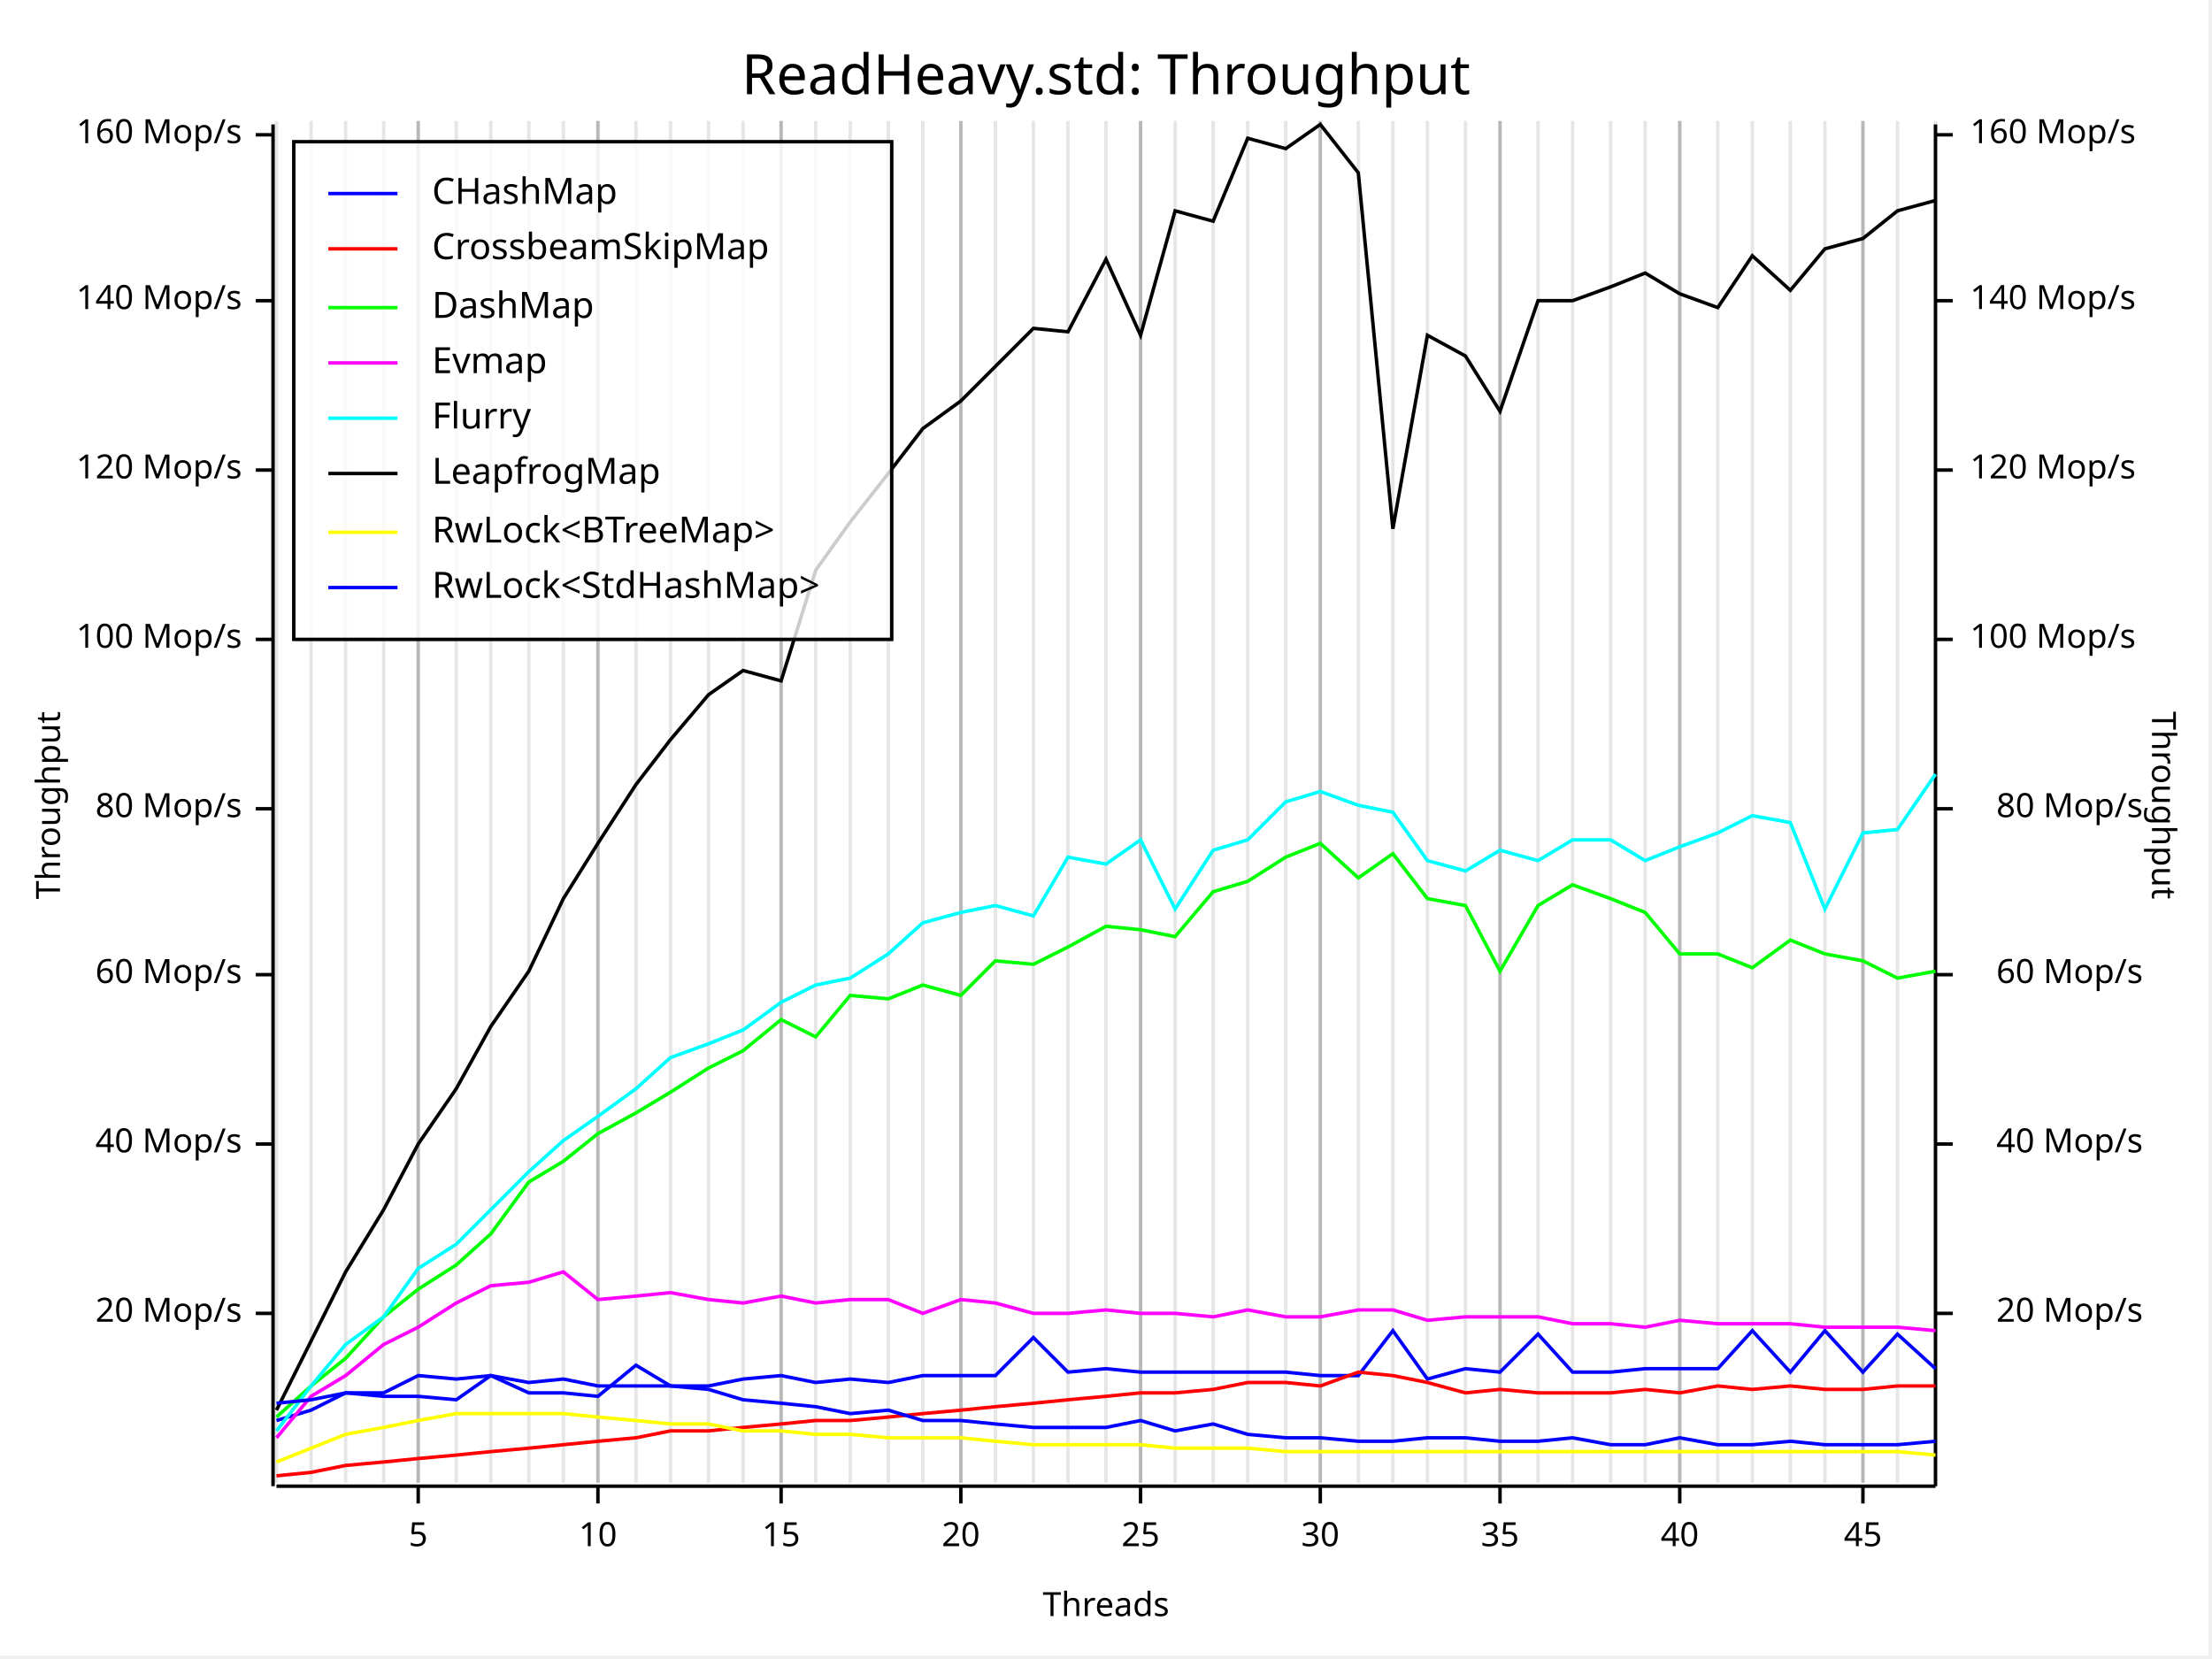
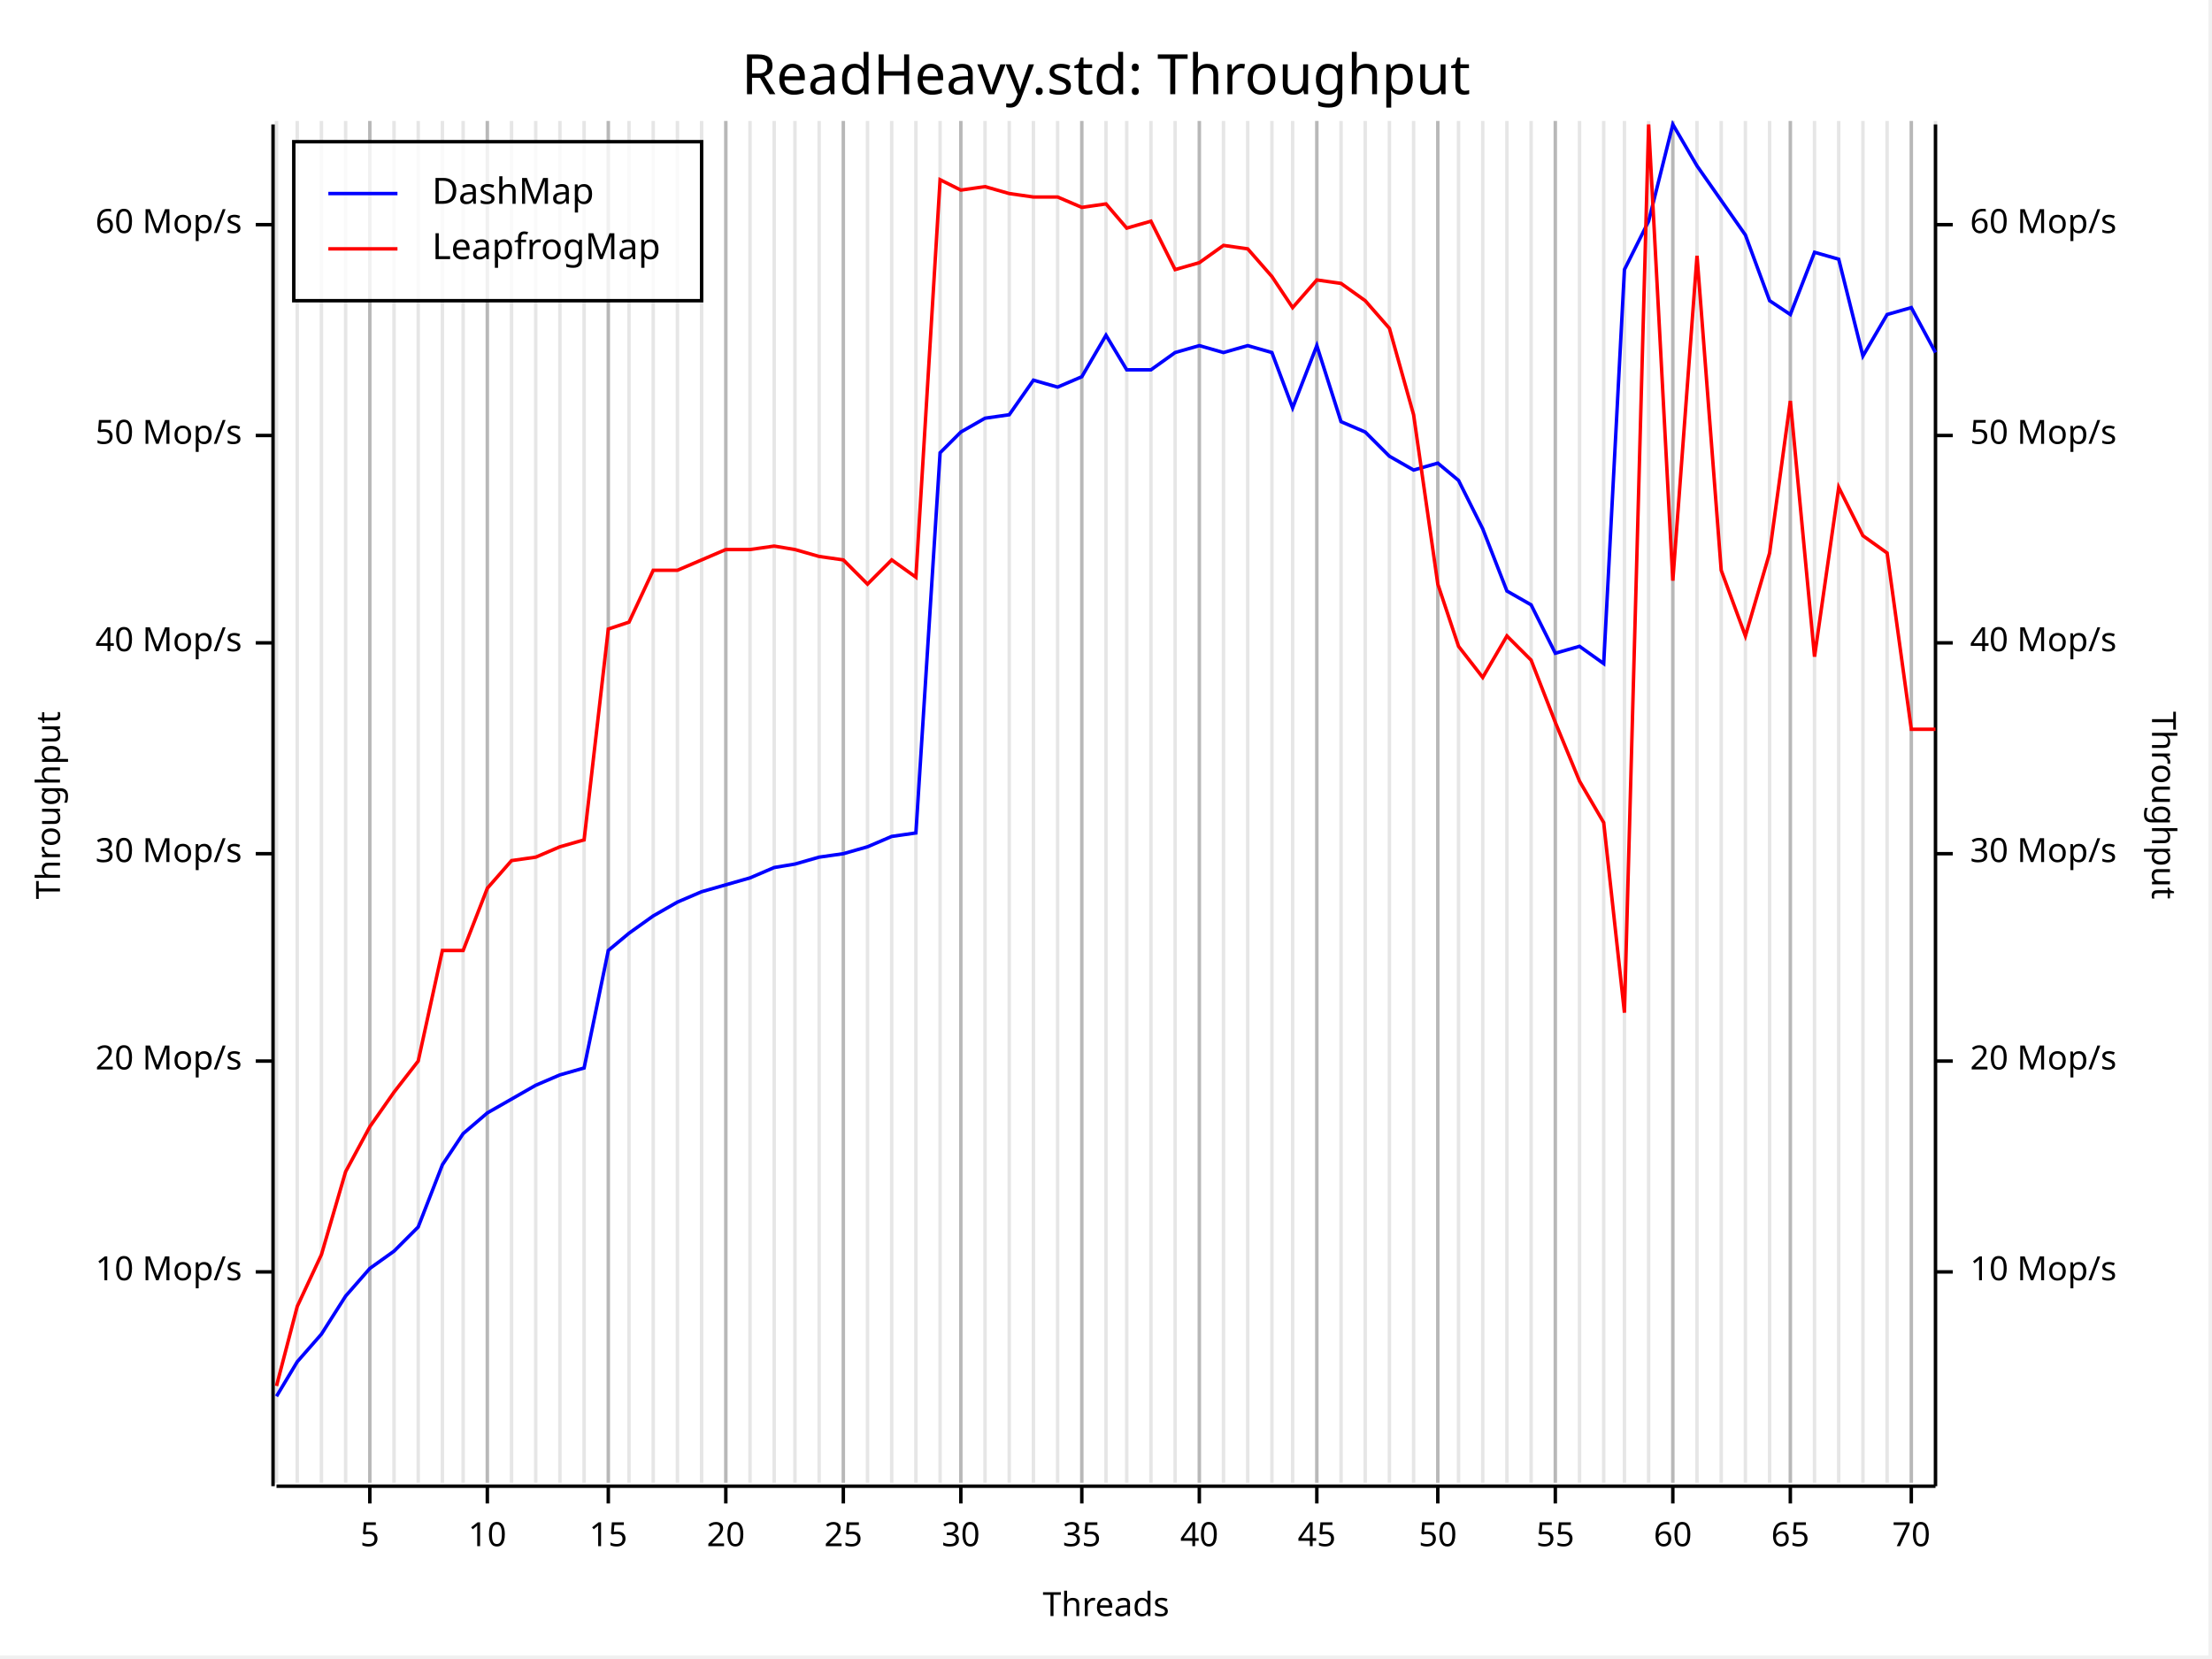
<svg xmlns="http://www.w3.org/2000/svg" width="640" height="480" viewBox="0 0 640 480">
  <rect x="0" y="0" width="639" height="479" opacity="1" fill="#FFFFFF" stroke="none" />
  <text x="320" y="15" dy="0.76em" text-anchor="middle" font-family="Fira Code" font-size="16.129" opacity="1" fill="#000000">
ReadHeavy.std: Throughput
</text>
  <line opacity="0.1" stroke="#000000" stroke-width="1" x1="80" y1="429" x2="80" y2="35" />
-   <line opacity="0.1" stroke="#000000" stroke-width="1" x1="90" y1="429" x2="90" y2="35" />
+   <line opacity="0.1" stroke="#000000" stroke-width="1" x1="86" y1="429" x2="86" y2="35" />
+   <line opacity="0.1" stroke="#000000" stroke-width="1" x1="93" y1="429" x2="93" y2="35" />
  <line opacity="0.1" stroke="#000000" stroke-width="1" x1="100" y1="429" x2="100" y2="35" />
-   <line opacity="0.1" stroke="#000000" stroke-width="1" x1="111" y1="429" x2="111" y2="35" />
+   <line opacity="0.1" stroke="#000000" stroke-width="1" x1="107" y1="429" x2="107" y2="35" />
+   <line opacity="0.1" stroke="#000000" stroke-width="1" x1="114" y1="429" x2="114" y2="35" />
  <line opacity="0.1" stroke="#000000" stroke-width="1" x1="121" y1="429" x2="121" y2="35" />
-   <line opacity="0.1" stroke="#000000" stroke-width="1" x1="132" y1="429" x2="132" y2="35" />
-   <line opacity="0.1" stroke="#000000" stroke-width="1" x1="142" y1="429" x2="142" y2="35" />
-   <line opacity="0.1" stroke="#000000" stroke-width="1" x1="153" y1="429" x2="153" y2="35" />
-   <line opacity="0.1" stroke="#000000" stroke-width="1" x1="163" y1="429" x2="163" y2="35" />
-   <line opacity="0.1" stroke="#000000" stroke-width="1" x1="173" y1="429" x2="173" y2="35" />
-   <line opacity="0.1" stroke="#000000" stroke-width="1" x1="184" y1="429" x2="184" y2="35" />
-   <line opacity="0.1" stroke="#000000" stroke-width="1" x1="194" y1="429" x2="194" y2="35" />
-   <line opacity="0.1" stroke="#000000" stroke-width="1" x1="205" y1="429" x2="205" y2="35" />
-   <line opacity="0.1" stroke="#000000" stroke-width="1" x1="215" y1="429" x2="215" y2="35" />
-   <line opacity="0.1" stroke="#000000" stroke-width="1" x1="226" y1="429" x2="226" y2="35" />
-   <line opacity="0.1" stroke="#000000" stroke-width="1" x1="236" y1="429" x2="236" y2="35" />
-   <line opacity="0.1" stroke="#000000" stroke-width="1" x1="246" y1="429" x2="246" y2="35" />
-   <line opacity="0.1" stroke="#000000" stroke-width="1" x1="257" y1="429" x2="257" y2="35" />
-   <line opacity="0.1" stroke="#000000" stroke-width="1" x1="267" y1="429" x2="267" y2="35" />
+   <line opacity="0.1" stroke="#000000" stroke-width="1" x1="128" y1="429" x2="128" y2="35" />
+   <line opacity="0.1" stroke="#000000" stroke-width="1" x1="134" y1="429" x2="134" y2="35" />
+   <line opacity="0.1" stroke="#000000" stroke-width="1" x1="141" y1="429" x2="141" y2="35" />
+   <line opacity="0.1" stroke="#000000" stroke-width="1" x1="148" y1="429" x2="148" y2="35" />
+   <line opacity="0.1" stroke="#000000" stroke-width="1" x1="155" y1="429" x2="155" y2="35" />
+   <line opacity="0.1" stroke="#000000" stroke-width="1" x1="162" y1="429" x2="162" y2="35" />
+   <line opacity="0.1" stroke="#000000" stroke-width="1" x1="169" y1="429" x2="169" y2="35" />
+   <line opacity="0.1" stroke="#000000" stroke-width="1" x1="176" y1="429" x2="176" y2="35" />
+   <line opacity="0.1" stroke="#000000" stroke-width="1" x1="182" y1="429" x2="182" y2="35" />
+   <line opacity="0.1" stroke="#000000" stroke-width="1" x1="189" y1="429" x2="189" y2="35" />
+   <line opacity="0.1" stroke="#000000" stroke-width="1" x1="196" y1="429" x2="196" y2="35" />
+   <line opacity="0.1" stroke="#000000" stroke-width="1" x1="203" y1="429" x2="203" y2="35" />
+   <line opacity="0.1" stroke="#000000" stroke-width="1" x1="210" y1="429" x2="210" y2="35" />
+   <line opacity="0.1" stroke="#000000" stroke-width="1" x1="217" y1="429" x2="217" y2="35" />
+   <line opacity="0.1" stroke="#000000" stroke-width="1" x1="224" y1="429" x2="224" y2="35" />
+   <line opacity="0.1" stroke="#000000" stroke-width="1" x1="230" y1="429" x2="230" y2="35" />
+   <line opacity="0.1" stroke="#000000" stroke-width="1" x1="237" y1="429" x2="237" y2="35" />
+   <line opacity="0.1" stroke="#000000" stroke-width="1" x1="244" y1="429" x2="244" y2="35" />
+   <line opacity="0.1" stroke="#000000" stroke-width="1" x1="251" y1="429" x2="251" y2="35" />
+   <line opacity="0.1" stroke="#000000" stroke-width="1" x1="258" y1="429" x2="258" y2="35" />
+   <line opacity="0.1" stroke="#000000" stroke-width="1" x1="265" y1="429" x2="265" y2="35" />
+   <line opacity="0.1" stroke="#000000" stroke-width="1" x1="272" y1="429" x2="272" y2="35" />
  <line opacity="0.1" stroke="#000000" stroke-width="1" x1="278" y1="429" x2="278" y2="35" />
-   <line opacity="0.1" stroke="#000000" stroke-width="1" x1="288" y1="429" x2="288" y2="35" />
+   <line opacity="0.1" stroke="#000000" stroke-width="1" x1="285" y1="429" x2="285" y2="35" />
+   <line opacity="0.1" stroke="#000000" stroke-width="1" x1="292" y1="429" x2="292" y2="35" />
  <line opacity="0.1" stroke="#000000" stroke-width="1" x1="299" y1="429" x2="299" y2="35" />
-   <line opacity="0.1" stroke="#000000" stroke-width="1" x1="309" y1="429" x2="309" y2="35" />
+   <line opacity="0.1" stroke="#000000" stroke-width="1" x1="306" y1="429" x2="306" y2="35" />
+   <line opacity="0.1" stroke="#000000" stroke-width="1" x1="313" y1="429" x2="313" y2="35" />
  <line opacity="0.1" stroke="#000000" stroke-width="1" x1="320" y1="429" x2="320" y2="35" />
-   <line opacity="0.1" stroke="#000000" stroke-width="1" x1="330" y1="429" x2="330" y2="35" />
+   <line opacity="0.1" stroke="#000000" stroke-width="1" x1="326" y1="429" x2="326" y2="35" />
+   <line opacity="0.1" stroke="#000000" stroke-width="1" x1="333" y1="429" x2="333" y2="35" />
  <line opacity="0.1" stroke="#000000" stroke-width="1" x1="340" y1="429" x2="340" y2="35" />
-   <line opacity="0.1" stroke="#000000" stroke-width="1" x1="351" y1="429" x2="351" y2="35" />
+   <line opacity="0.1" stroke="#000000" stroke-width="1" x1="347" y1="429" x2="347" y2="35" />
+   <line opacity="0.1" stroke="#000000" stroke-width="1" x1="354" y1="429" x2="354" y2="35" />
  <line opacity="0.1" stroke="#000000" stroke-width="1" x1="361" y1="429" x2="361" y2="35" />
-   <line opacity="0.1" stroke="#000000" stroke-width="1" x1="372" y1="429" x2="372" y2="35" />
-   <line opacity="0.1" stroke="#000000" stroke-width="1" x1="382" y1="429" x2="382" y2="35" />
-   <line opacity="0.1" stroke="#000000" stroke-width="1" x1="393" y1="429" x2="393" y2="35" />
-   <line opacity="0.1" stroke="#000000" stroke-width="1" x1="403" y1="429" x2="403" y2="35" />
-   <line opacity="0.1" stroke="#000000" stroke-width="1" x1="413" y1="429" x2="413" y2="35" />
-   <line opacity="0.1" stroke="#000000" stroke-width="1" x1="424" y1="429" x2="424" y2="35" />
-   <line opacity="0.1" stroke="#000000" stroke-width="1" x1="434" y1="429" x2="434" y2="35" />
-   <line opacity="0.1" stroke="#000000" stroke-width="1" x1="445" y1="429" x2="445" y2="35" />
-   <line opacity="0.1" stroke="#000000" stroke-width="1" x1="455" y1="429" x2="455" y2="35" />
-   <line opacity="0.1" stroke="#000000" stroke-width="1" x1="466" y1="429" x2="466" y2="35" />
-   <line opacity="0.1" stroke="#000000" stroke-width="1" x1="476" y1="429" x2="476" y2="35" />
-   <line opacity="0.1" stroke="#000000" stroke-width="1" x1="486" y1="429" x2="486" y2="35" />
-   <line opacity="0.1" stroke="#000000" stroke-width="1" x1="497" y1="429" x2="497" y2="35" />
-   <line opacity="0.1" stroke="#000000" stroke-width="1" x1="507" y1="429" x2="507" y2="35" />
+   <line opacity="0.1" stroke="#000000" stroke-width="1" x1="368" y1="429" x2="368" y2="35" />
+   <line opacity="0.1" stroke="#000000" stroke-width="1" x1="374" y1="429" x2="374" y2="35" />
+   <line opacity="0.1" stroke="#000000" stroke-width="1" x1="381" y1="429" x2="381" y2="35" />
+   <line opacity="0.1" stroke="#000000" stroke-width="1" x1="388" y1="429" x2="388" y2="35" />
+   <line opacity="0.1" stroke="#000000" stroke-width="1" x1="395" y1="429" x2="395" y2="35" />
+   <line opacity="0.1" stroke="#000000" stroke-width="1" x1="402" y1="429" x2="402" y2="35" />
+   <line opacity="0.1" stroke="#000000" stroke-width="1" x1="409" y1="429" x2="409" y2="35" />
+   <line opacity="0.1" stroke="#000000" stroke-width="1" x1="416" y1="429" x2="416" y2="35" />
+   <line opacity="0.1" stroke="#000000" stroke-width="1" x1="422" y1="429" x2="422" y2="35" />
+   <line opacity="0.1" stroke="#000000" stroke-width="1" x1="429" y1="429" x2="429" y2="35" />
+   <line opacity="0.1" stroke="#000000" stroke-width="1" x1="436" y1="429" x2="436" y2="35" />
+   <line opacity="0.1" stroke="#000000" stroke-width="1" x1="443" y1="429" x2="443" y2="35" />
+   <line opacity="0.1" stroke="#000000" stroke-width="1" x1="450" y1="429" x2="450" y2="35" />
+   <line opacity="0.1" stroke="#000000" stroke-width="1" x1="457" y1="429" x2="457" y2="35" />
+   <line opacity="0.1" stroke="#000000" stroke-width="1" x1="464" y1="429" x2="464" y2="35" />
+   <line opacity="0.1" stroke="#000000" stroke-width="1" x1="470" y1="429" x2="470" y2="35" />
+   <line opacity="0.1" stroke="#000000" stroke-width="1" x1="477" y1="429" x2="477" y2="35" />
+   <line opacity="0.1" stroke="#000000" stroke-width="1" x1="484" y1="429" x2="484" y2="35" />
+   <line opacity="0.1" stroke="#000000" stroke-width="1" x1="491" y1="429" x2="491" y2="35" />
+   <line opacity="0.1" stroke="#000000" stroke-width="1" x1="498" y1="429" x2="498" y2="35" />
+   <line opacity="0.1" stroke="#000000" stroke-width="1" x1="505" y1="429" x2="505" y2="35" />
+   <line opacity="0.1" stroke="#000000" stroke-width="1" x1="512" y1="429" x2="512" y2="35" />
  <line opacity="0.1" stroke="#000000" stroke-width="1" x1="518" y1="429" x2="518" y2="35" />
-   <line opacity="0.1" stroke="#000000" stroke-width="1" x1="528" y1="429" x2="528" y2="35" />
+   <line opacity="0.1" stroke="#000000" stroke-width="1" x1="525" y1="429" x2="525" y2="35" />
+   <line opacity="0.1" stroke="#000000" stroke-width="1" x1="532" y1="429" x2="532" y2="35" />
  <line opacity="0.1" stroke="#000000" stroke-width="1" x1="539" y1="429" x2="539" y2="35" />
-   <line opacity="0.1" stroke="#000000" stroke-width="1" x1="549" y1="429" x2="549" y2="35" />
+   <line opacity="0.1" stroke="#000000" stroke-width="1" x1="546" y1="429" x2="546" y2="35" />
+   <line opacity="0.1" stroke="#000000" stroke-width="1" x1="553" y1="429" x2="553" y2="35" />
  <line opacity="0.1" stroke="#000000" stroke-width="1" x1="560" y1="429" x2="560" y2="35" />
  <text x="10" y="233" dy="0.76em" text-anchor="middle" font-family="sans-serif" font-size="9.677" opacity="1" fill="#000000" transform="rotate(270, 10, 233)">
Throughput
</text>
  <text x="320" y="470" dy="-0.5ex" text-anchor="middle" font-family="sans-serif" font-size="9.677" opacity="1" fill="#000000">
Threads
</text>
  <text x="630" y="233" dy="0.76em" text-anchor="middle" font-family="sans-serif" font-size="9.677" opacity="1" fill="#000000" transform="rotate(90, 630, 233)">
Throughput
</text>
-   <line opacity="0.2" stroke="#000000" stroke-width="1" x1="121" y1="429" x2="121" y2="35" />
-   <line opacity="0.2" stroke="#000000" stroke-width="1" x1="173" y1="429" x2="173" y2="35" />
-   <line opacity="0.2" stroke="#000000" stroke-width="1" x1="226" y1="429" x2="226" y2="35" />
+   <line opacity="0.2" stroke="#000000" stroke-width="1" x1="107" y1="429" x2="107" y2="35" />
+   <line opacity="0.2" stroke="#000000" stroke-width="1" x1="141" y1="429" x2="141" y2="35" />
+   <line opacity="0.2" stroke="#000000" stroke-width="1" x1="176" y1="429" x2="176" y2="35" />
+   <line opacity="0.2" stroke="#000000" stroke-width="1" x1="210" y1="429" x2="210" y2="35" />
+   <line opacity="0.2" stroke="#000000" stroke-width="1" x1="244" y1="429" x2="244" y2="35" />
  <line opacity="0.2" stroke="#000000" stroke-width="1" x1="278" y1="429" x2="278" y2="35" />
-   <line opacity="0.2" stroke="#000000" stroke-width="1" x1="330" y1="429" x2="330" y2="35" />
-   <line opacity="0.2" stroke="#000000" stroke-width="1" x1="382" y1="429" x2="382" y2="35" />
-   <line opacity="0.2" stroke="#000000" stroke-width="1" x1="434" y1="429" x2="434" y2="35" />
-   <line opacity="0.2" stroke="#000000" stroke-width="1" x1="486" y1="429" x2="486" y2="35" />
-   <line opacity="0.2" stroke="#000000" stroke-width="1" x1="539" y1="429" x2="539" y2="35" />
+   <line opacity="0.2" stroke="#000000" stroke-width="1" x1="313" y1="429" x2="313" y2="35" />
+   <line opacity="0.2" stroke="#000000" stroke-width="1" x1="347" y1="429" x2="347" y2="35" />
+   <line opacity="0.2" stroke="#000000" stroke-width="1" x1="381" y1="429" x2="381" y2="35" />
+   <line opacity="0.2" stroke="#000000" stroke-width="1" x1="416" y1="429" x2="416" y2="35" />
+   <line opacity="0.2" stroke="#000000" stroke-width="1" x1="450" y1="429" x2="450" y2="35" />
+   <line opacity="0.2" stroke="#000000" stroke-width="1" x1="484" y1="429" x2="484" y2="35" />
+   <line opacity="0.2" stroke="#000000" stroke-width="1" x1="518" y1="429" x2="518" y2="35" />
+   <line opacity="0.2" stroke="#000000" stroke-width="1" x1="553" y1="429" x2="553" y2="35" />
  <polyline fill="none" opacity="1" stroke="#000000" stroke-width="1" points="79,36 79,430 " />
-   <text x="70" y="380" dy="0.5ex" text-anchor="end" font-family="sans-serif" font-size="9.677" opacity="1" fill="#000000">
+   <text x="70" y="368" dy="0.5ex" text-anchor="end" font-family="sans-serif" font-size="9.677" opacity="1" fill="#000000">
+ 10 Mop/s
+ </text>
+   <polyline fill="none" opacity="1" stroke="#000000" stroke-width="1" points="74,368 79,368 " />
+   <text x="70" y="307" dy="0.5ex" text-anchor="end" font-family="sans-serif" font-size="9.677" opacity="1" fill="#000000">
20 Mop/s
</text>
-   <polyline fill="none" opacity="1" stroke="#000000" stroke-width="1" points="74,380 79,380 " />
-   <text x="70" y="331" dy="0.5ex" text-anchor="end" font-family="sans-serif" font-size="9.677" opacity="1" fill="#000000">
+   <polyline fill="none" opacity="1" stroke="#000000" stroke-width="1" points="74,307 79,307 " />
+   <text x="70" y="247" dy="0.5ex" text-anchor="end" font-family="sans-serif" font-size="9.677" opacity="1" fill="#000000">
+ 30 Mop/s
+ </text>
+   <polyline fill="none" opacity="1" stroke="#000000" stroke-width="1" points="74,247 79,247 " />
+   <text x="70" y="186" dy="0.5ex" text-anchor="end" font-family="sans-serif" font-size="9.677" opacity="1" fill="#000000">
40 Mop/s
</text>
-   <polyline fill="none" opacity="1" stroke="#000000" stroke-width="1" points="74,331 79,331 " />
-   <text x="70" y="282" dy="0.5ex" text-anchor="end" font-family="sans-serif" font-size="9.677" opacity="1" fill="#000000">
+   <polyline fill="none" opacity="1" stroke="#000000" stroke-width="1" points="74,186 79,186 " />
+   <text x="70" y="126" dy="0.5ex" text-anchor="end" font-family="sans-serif" font-size="9.677" opacity="1" fill="#000000">
+ 50 Mop/s
+ </text>
+   <polyline fill="none" opacity="1" stroke="#000000" stroke-width="1" points="74,126 79,126 " />
+   <text x="70" y="65" dy="0.5ex" text-anchor="end" font-family="sans-serif" font-size="9.677" opacity="1" fill="#000000">
60 Mop/s
</text>
-   <polyline fill="none" opacity="1" stroke="#000000" stroke-width="1" points="74,282 79,282 " />
-   <text x="70" y="234" dy="0.5ex" text-anchor="end" font-family="sans-serif" font-size="9.677" opacity="1" fill="#000000">
- 80 Mop/s
- </text>
-   <polyline fill="none" opacity="1" stroke="#000000" stroke-width="1" points="74,234 79,234 " />
-   <text x="70" y="185" dy="0.5ex" text-anchor="end" font-family="sans-serif" font-size="9.677" opacity="1" fill="#000000">
- 100 Mop/s
- </text>
-   <polyline fill="none" opacity="1" stroke="#000000" stroke-width="1" points="74,185 79,185 " />
-   <text x="70" y="136" dy="0.5ex" text-anchor="end" font-family="sans-serif" font-size="9.677" opacity="1" fill="#000000">
- 120 Mop/s
- </text>
-   <polyline fill="none" opacity="1" stroke="#000000" stroke-width="1" points="74,136 79,136 " />
-   <text x="70" y="87" dy="0.5ex" text-anchor="end" font-family="sans-serif" font-size="9.677" opacity="1" fill="#000000">
- 140 Mop/s
- </text>
-   <polyline fill="none" opacity="1" stroke="#000000" stroke-width="1" points="74,87 79,87 " />
-   <text x="70" y="39" dy="0.5ex" text-anchor="end" font-family="sans-serif" font-size="9.677" opacity="1" fill="#000000">
- 160 Mop/s
- </text>
-   <polyline fill="none" opacity="1" stroke="#000000" stroke-width="1" points="74,39 79,39 " />
+   <polyline fill="none" opacity="1" stroke="#000000" stroke-width="1" points="74,65 79,65 " />
  <polyline fill="none" opacity="1" stroke="#000000" stroke-width="1" points="80,430 560,430 " />
-   <text x="121" y="440" dy="0.76em" text-anchor="middle" font-family="sans-serif" font-size="9.677" opacity="1" fill="#000000">
+   <text x="107" y="440" dy="0.76em" text-anchor="middle" font-family="sans-serif" font-size="9.677" opacity="1" fill="#000000">
5
</text>
-   <polyline fill="none" opacity="1" stroke="#000000" stroke-width="1" points="121,430 121,435 " />
-   <text x="173" y="440" dy="0.76em" text-anchor="middle" font-family="sans-serif" font-size="9.677" opacity="1" fill="#000000">
+   <polyline fill="none" opacity="1" stroke="#000000" stroke-width="1" points="107,430 107,435 " />
+   <text x="141" y="440" dy="0.76em" text-anchor="middle" font-family="sans-serif" font-size="9.677" opacity="1" fill="#000000">
10
</text>
-   <polyline fill="none" opacity="1" stroke="#000000" stroke-width="1" points="173,430 173,435 " />
-   <text x="226" y="440" dy="0.76em" text-anchor="middle" font-family="sans-serif" font-size="9.677" opacity="1" fill="#000000">
+   <polyline fill="none" opacity="1" stroke="#000000" stroke-width="1" points="141,430 141,435 " />
+   <text x="176" y="440" dy="0.76em" text-anchor="middle" font-family="sans-serif" font-size="9.677" opacity="1" fill="#000000">
15
</text>
-   <polyline fill="none" opacity="1" stroke="#000000" stroke-width="1" points="226,430 226,435 " />
+   <polyline fill="none" opacity="1" stroke="#000000" stroke-width="1" points="176,430 176,435 " />
+   <text x="210" y="440" dy="0.76em" text-anchor="middle" font-family="sans-serif" font-size="9.677" opacity="1" fill="#000000">
+ 20
+ </text>
+   <polyline fill="none" opacity="1" stroke="#000000" stroke-width="1" points="210,430 210,435 " />
+   <text x="244" y="440" dy="0.76em" text-anchor="middle" font-family="sans-serif" font-size="9.677" opacity="1" fill="#000000">
+ 25
+ </text>
+   <polyline fill="none" opacity="1" stroke="#000000" stroke-width="1" points="244,430 244,435 " />
  <text x="278" y="440" dy="0.76em" text-anchor="middle" font-family="sans-serif" font-size="9.677" opacity="1" fill="#000000">
- 20
+ 30
</text>
  <polyline fill="none" opacity="1" stroke="#000000" stroke-width="1" points="278,430 278,435 " />
-   <text x="330" y="440" dy="0.76em" text-anchor="middle" font-family="sans-serif" font-size="9.677" opacity="1" fill="#000000">
- 25
- </text>
-   <polyline fill="none" opacity="1" stroke="#000000" stroke-width="1" points="330,430 330,435 " />
-   <text x="382" y="440" dy="0.76em" text-anchor="middle" font-family="sans-serif" font-size="9.677" opacity="1" fill="#000000">
- 30
- </text>
-   <polyline fill="none" opacity="1" stroke="#000000" stroke-width="1" points="382,430 382,435 " />
-   <text x="434" y="440" dy="0.76em" text-anchor="middle" font-family="sans-serif" font-size="9.677" opacity="1" fill="#000000">
+   <text x="313" y="440" dy="0.76em" text-anchor="middle" font-family="sans-serif" font-size="9.677" opacity="1" fill="#000000">
35
</text>
-   <polyline fill="none" opacity="1" stroke="#000000" stroke-width="1" points="434,430 434,435 " />
-   <text x="486" y="440" dy="0.76em" text-anchor="middle" font-family="sans-serif" font-size="9.677" opacity="1" fill="#000000">
+   <polyline fill="none" opacity="1" stroke="#000000" stroke-width="1" points="313,430 313,435 " />
+   <text x="347" y="440" dy="0.76em" text-anchor="middle" font-family="sans-serif" font-size="9.677" opacity="1" fill="#000000">
40
</text>
-   <polyline fill="none" opacity="1" stroke="#000000" stroke-width="1" points="486,430 486,435 " />
-   <text x="539" y="440" dy="0.76em" text-anchor="middle" font-family="sans-serif" font-size="9.677" opacity="1" fill="#000000">
+   <polyline fill="none" opacity="1" stroke="#000000" stroke-width="1" points="347,430 347,435 " />
+   <text x="381" y="440" dy="0.76em" text-anchor="middle" font-family="sans-serif" font-size="9.677" opacity="1" fill="#000000">
45
</text>
-   <polyline fill="none" opacity="1" stroke="#000000" stroke-width="1" points="539,430 539,435 " />
+   <polyline fill="none" opacity="1" stroke="#000000" stroke-width="1" points="381,430 381,435 " />
+   <text x="416" y="440" dy="0.76em" text-anchor="middle" font-family="sans-serif" font-size="9.677" opacity="1" fill="#000000">
+ 50
+ </text>
+   <polyline fill="none" opacity="1" stroke="#000000" stroke-width="1" points="416,430 416,435 " />
+   <text x="450" y="440" dy="0.76em" text-anchor="middle" font-family="sans-serif" font-size="9.677" opacity="1" fill="#000000">
+ 55
+ </text>
+   <polyline fill="none" opacity="1" stroke="#000000" stroke-width="1" points="450,430 450,435 " />
+   <text x="484" y="440" dy="0.76em" text-anchor="middle" font-family="sans-serif" font-size="9.677" opacity="1" fill="#000000">
+ 60
+ </text>
+   <polyline fill="none" opacity="1" stroke="#000000" stroke-width="1" points="484,430 484,435 " />
+   <text x="518" y="440" dy="0.76em" text-anchor="middle" font-family="sans-serif" font-size="9.677" opacity="1" fill="#000000">
+ 65
+ </text>
+   <polyline fill="none" opacity="1" stroke="#000000" stroke-width="1" points="518,430 518,435 " />
+   <text x="553" y="440" dy="0.76em" text-anchor="middle" font-family="sans-serif" font-size="9.677" opacity="1" fill="#000000">
+ 70
+ </text>
+   <polyline fill="none" opacity="1" stroke="#000000" stroke-width="1" points="553,430 553,435 " />
  <polyline fill="none" opacity="1" stroke="#000000" stroke-width="1" points="560,36 560,430 " />
-   <text x="620" y="380" dy="0.5ex" text-anchor="end" font-family="sans-serif" font-size="9.677" opacity="1" fill="#000000">
+   <text x="570" y="368" dy="0.5ex" text-anchor="start" font-family="sans-serif" font-size="9.677" opacity="1" fill="#000000">
+ 10 Mop/s
+ </text>
+   <polyline fill="none" opacity="1" stroke="#000000" stroke-width="1" points="560,368 565,368 " />
+   <text x="570" y="307" dy="0.5ex" text-anchor="start" font-family="sans-serif" font-size="9.677" opacity="1" fill="#000000">
20 Mop/s
</text>
-   <polyline fill="none" opacity="1" stroke="#000000" stroke-width="1" points="560,380 565,380 " />
-   <text x="620" y="331" dy="0.5ex" text-anchor="end" font-family="sans-serif" font-size="9.677" opacity="1" fill="#000000">
+   <polyline fill="none" opacity="1" stroke="#000000" stroke-width="1" points="560,307 565,307 " />
+   <text x="570" y="247" dy="0.5ex" text-anchor="start" font-family="sans-serif" font-size="9.677" opacity="1" fill="#000000">
+ 30 Mop/s
+ </text>
+   <polyline fill="none" opacity="1" stroke="#000000" stroke-width="1" points="560,247 565,247 " />
+   <text x="570" y="186" dy="0.5ex" text-anchor="start" font-family="sans-serif" font-size="9.677" opacity="1" fill="#000000">
40 Mop/s
</text>
-   <polyline fill="none" opacity="1" stroke="#000000" stroke-width="1" points="560,331 565,331 " />
-   <text x="620" y="282" dy="0.5ex" text-anchor="end" font-family="sans-serif" font-size="9.677" opacity="1" fill="#000000">
+   <polyline fill="none" opacity="1" stroke="#000000" stroke-width="1" points="560,186 565,186 " />
+   <text x="570" y="126" dy="0.5ex" text-anchor="start" font-family="sans-serif" font-size="9.677" opacity="1" fill="#000000">
+ 50 Mop/s
+ </text>
+   <polyline fill="none" opacity="1" stroke="#000000" stroke-width="1" points="560,126 565,126 " />
+   <text x="570" y="65" dy="0.5ex" text-anchor="start" font-family="sans-serif" font-size="9.677" opacity="1" fill="#000000">
60 Mop/s
</text>
-   <polyline fill="none" opacity="1" stroke="#000000" stroke-width="1" points="560,282 565,282 " />
-   <text x="620" y="234" dy="0.5ex" text-anchor="end" font-family="sans-serif" font-size="9.677" opacity="1" fill="#000000">
- 80 Mop/s
- </text>
-   <polyline fill="none" opacity="1" stroke="#000000" stroke-width="1" points="560,234 565,234 " />
-   <text x="570" y="185" dy="0.5ex" text-anchor="start" font-family="sans-serif" font-size="9.677" opacity="1" fill="#000000">
- 100 Mop/s
- </text>
-   <polyline fill="none" opacity="1" stroke="#000000" stroke-width="1" points="560,185 565,185 " />
-   <text x="570" y="136" dy="0.5ex" text-anchor="start" font-family="sans-serif" font-size="9.677" opacity="1" fill="#000000">
- 120 Mop/s
- </text>
-   <polyline fill="none" opacity="1" stroke="#000000" stroke-width="1" points="560,136 565,136 " />
-   <text x="570" y="87" dy="0.5ex" text-anchor="start" font-family="sans-serif" font-size="9.677" opacity="1" fill="#000000">
- 140 Mop/s
- </text>
-   <polyline fill="none" opacity="1" stroke="#000000" stroke-width="1" points="560,87 565,87 " />
-   <text x="570" y="39" dy="0.5ex" text-anchor="start" font-family="sans-serif" font-size="9.677" opacity="1" fill="#000000">
- 160 Mop/s
- </text>
-   <polyline fill="none" opacity="1" stroke="#000000" stroke-width="1" points="560,39 565,39 " />
-   <polyline fill="none" opacity="1" stroke="#0000FF" stroke-width="1" points="80,411 90,408 100,403 111,404 121,404 132,405 142,398 153,403 163,403 173,404 184,395 194,401 205,401 215,399 226,398 236,400 246,399 257,400 267,398 278,398 288,398 299,387 309,397 320,396 330,397 340,397 351,397 361,397 372,397 382,398 393,398 403,385 413,399 424,396 434,397 445,386 455,397 466,397 476,396 486,396 497,396 507,385 518,397 528,385 539,397 549,386 560,396 " />
-   <polyline fill="none" opacity="1" stroke="#FF0000" stroke-width="1" points="80,427 90,426 100,424 111,423 121,422 132,421 142,420 153,419 163,418 173,417 184,416 194,414 205,414 215,413 226,412 236,411 246,411 257,410 267,409 278,408 288,407 299,406 309,405 320,404 330,403 340,403 351,402 361,400 372,400 382,401 393,397 403,398 413,400 424,403 434,402 445,403 455,403 466,403 476,402 486,403 497,401 507,402 518,401 528,402 539,402 549,401 560,401 " />
-   <polyline fill="none" opacity="1" stroke="#00FF00" stroke-width="1" points="80,410 90,401 100,393 111,381 121,373 132,366 142,357 153,342 163,336 173,328 184,322 194,316 205,309 215,304 226,295 236,300 246,288 257,289 267,285 278,288 288,278 299,279 309,274 320,268 330,269 340,271 351,258 361,255 372,248 382,244 393,254 403,247 413,260 424,262 434,281 445,262 455,256 466,260 476,264 486,276 497,276 507,280 518,272 528,276 539,278 549,283 560,281 " />
-   <polyline fill="none" opacity="1" stroke="#FF00FF" stroke-width="1" points="80,416 90,404 100,398 111,389 121,384 132,377 142,372 153,371 163,368 173,376 184,375 194,374 205,376 215,377 226,375 236,377 246,376 257,376 267,380 278,376 288,377 299,380 309,380 320,379 330,380 340,380 351,381 361,379 372,381 382,381 393,379 403,379 413,382 424,381 434,381 445,381 455,383 466,383 476,384 486,382 497,383 507,383 518,383 528,384 539,384 549,384 560,385 " />
-   <polyline fill="none" opacity="1" stroke="#00FFFF" stroke-width="1" points="80,414 90,401 100,389 111,381 121,367 132,360 142,350 153,339 163,330 173,323 184,315 194,306 205,302 215,298 226,290 236,285 246,283 257,276 267,267 278,264 288,262 299,265 309,248 320,250 330,243 340,263 351,246 361,243 372,232 382,229 393,233 403,235 413,249 424,252 434,246 445,249 455,243 466,243 476,249 486,245 497,241 507,236 518,238 528,263 539,241 549,240 560,224 " />
-   <polyline fill="none" opacity="1" stroke="#000000" stroke-width="1" points="80,408 90,388 100,368 111,350 121,331 132,315 142,297 153,281 163,260 173,244 184,227 194,214 205,201 215,194 226,197 236,165 246,151 257,137 267,124 278,116 288,106 299,95 309,96 320,75 330,97 340,61 351,64 361,40 372,43 382,36 393,50 403,153 413,97 424,103 434,119 445,87 455,87 466,83 476,79 486,85 497,89 507,74 518,84 528,72 539,69 549,61 560,58 " />
-   <polyline fill="none" opacity="1" stroke="#FFFF00" stroke-width="1" points="80,423 90,419 100,415 111,413 121,411 132,409 142,409 153,409 163,409 173,410 184,411 194,412 205,412 215,414 226,414 236,415 246,415 257,416 267,416 278,416 288,417 299,418 309,418 320,418 330,418 340,419 351,419 361,419 372,420 382,420 393,420 403,420 413,420 424,420 434,420 445,420 455,420 466,420 476,420 486,420 497,420 507,420 518,420 528,420 539,420 549,420 560,421 " />
-   <polyline fill="none" opacity="1" stroke="#0000FF" stroke-width="1" points="80,406 90,405 100,403 111,403 121,398 132,399 142,398 153,400 163,399 173,401 184,401 194,401 205,402 215,405 226,406 236,407 246,409 257,408 267,411 278,411 288,412 299,413 309,413 320,413 330,411 340,414 351,412 361,415 372,416 382,416 393,417 403,417 413,416 424,416 434,417 445,417 455,416 466,418 476,418 486,416 497,418 507,418 518,417 528,418 539,418 549,418 560,417 " />
-   <rect x="85" y="41" width="173" height="144" opacity="0.8" fill="#FFFFFF" stroke="none" />
-   <rect x="85" y="41" width="173" height="144" opacity="1" fill="none" stroke="#000000" />
+   <polyline fill="none" opacity="1" stroke="#000000" stroke-width="1" points="560,65 565,65 " />
+   <polyline fill="none" opacity="1" stroke="#0000FF" stroke-width="1" points="80,404 86,394 93,386 100,375 107,367 114,362 121,355 128,337 134,328 141,322 148,318 155,314 162,311 169,309 176,275 182,270 189,265 196,261 203,258 210,256 217,254 224,251 230,250 237,248 244,247 251,245 258,242 265,241 272,131 278,125 285,121 292,120 299,110 306,112 313,109 320,97 326,107 333,107 340,102 347,100 354,102 361,100 368,102 374,118 381,100 388,122 395,125 402,132 409,136 416,134 422,139 429,153 436,171 443,175 450,189 457,187 464,192 470,78 477,64 484,36 491,48 498,58 505,68 512,87 518,91 525,73 532,75 539,103 546,91 553,89 560,102 " />
+   <polyline fill="none" opacity="1" stroke="#FF0000" stroke-width="1" points="80,401 86,378 93,363 100,339 107,326 114,316 121,307 128,275 134,275 141,257 148,249 155,248 162,245 169,243 176,182 182,180 189,165 196,165 203,162 210,159 217,159 224,158 230,159 237,161 244,162 251,169 258,162 265,167 272,52 278,55 285,54 292,56 299,57 306,57 313,60 320,59 326,66 333,64 340,78 347,76 354,71 361,72 368,80 374,89 381,81 388,82 395,87 402,95 409,120 416,169 422,187 429,196 436,184 443,191 450,209 457,226 464,238 470,293 477,36 484,168 491,74 498,165 505,184 512,160 518,116 525,190 532,141 539,155 546,160 553,211 560,211 " />
+   <rect x="85" y="41" width="118" height="46" opacity="0.8" fill="#FFFFFF" stroke="none" />
+   <rect x="85" y="41" width="118" height="46" opacity="1" fill="none" stroke="#000000" />
  <text x="125" y="51" dy="0.76em" text-anchor="start" font-family="Fira Code" font-size="10.484" opacity="1" fill="#000000">
- CHashMap
+ DashMap
</text>
  <text x="125" y="67" dy="0.76em" text-anchor="start" font-family="Fira Code" font-size="10.484" opacity="1" fill="#000000">
- CrossbeamSkipMap
- </text>
-   <text x="125" y="84" dy="0.76em" text-anchor="start" font-family="Fira Code" font-size="10.484" opacity="1" fill="#000000">
- DashMap
- </text>
-   <text x="125" y="100" dy="0.76em" text-anchor="start" font-family="Fira Code" font-size="10.484" opacity="1" fill="#000000">
- Evmap
- </text>
-   <text x="125" y="116" dy="0.76em" text-anchor="start" font-family="Fira Code" font-size="10.484" opacity="1" fill="#000000">
- Flurry
- </text>
-   <text x="125" y="132" dy="0.76em" text-anchor="start" font-family="Fira Code" font-size="10.484" opacity="1" fill="#000000">
LeapfrogMap
- </text>
-   <text x="125" y="149" dy="0.76em" text-anchor="start" font-family="Fira Code" font-size="10.484" opacity="1" fill="#000000">
- RwLock&lt;BTreeMap&gt;
- </text>
-   <text x="125" y="165" dy="0.76em" text-anchor="start" font-family="Fira Code" font-size="10.484" opacity="1" fill="#000000">
- RwLock&lt;StdHashMap&gt;
</text>
  <polyline fill="none" opacity="1" stroke="#0000FF" stroke-width="1" points="95,56 115,56 " />
  <polyline fill="none" opacity="1" stroke="#FF0000" stroke-width="1" points="95,72 115,72 " />
-   <polyline fill="none" opacity="1" stroke="#00FF00" stroke-width="1" points="95,89 115,89 " />
-   <polyline fill="none" opacity="1" stroke="#FF00FF" stroke-width="1" points="95,105 115,105 " />
-   <polyline fill="none" opacity="1" stroke="#00FFFF" stroke-width="1" points="95,121 115,121 " />
-   <polyline fill="none" opacity="1" stroke="#000000" stroke-width="1" points="95,137 115,137 " />
-   <polyline fill="none" opacity="1" stroke="#FFFF00" stroke-width="1" points="95,154 115,154 " />
-   <polyline fill="none" opacity="1" stroke="#0000FF" stroke-width="1" points="95,170 115,170 " />
</svg>
